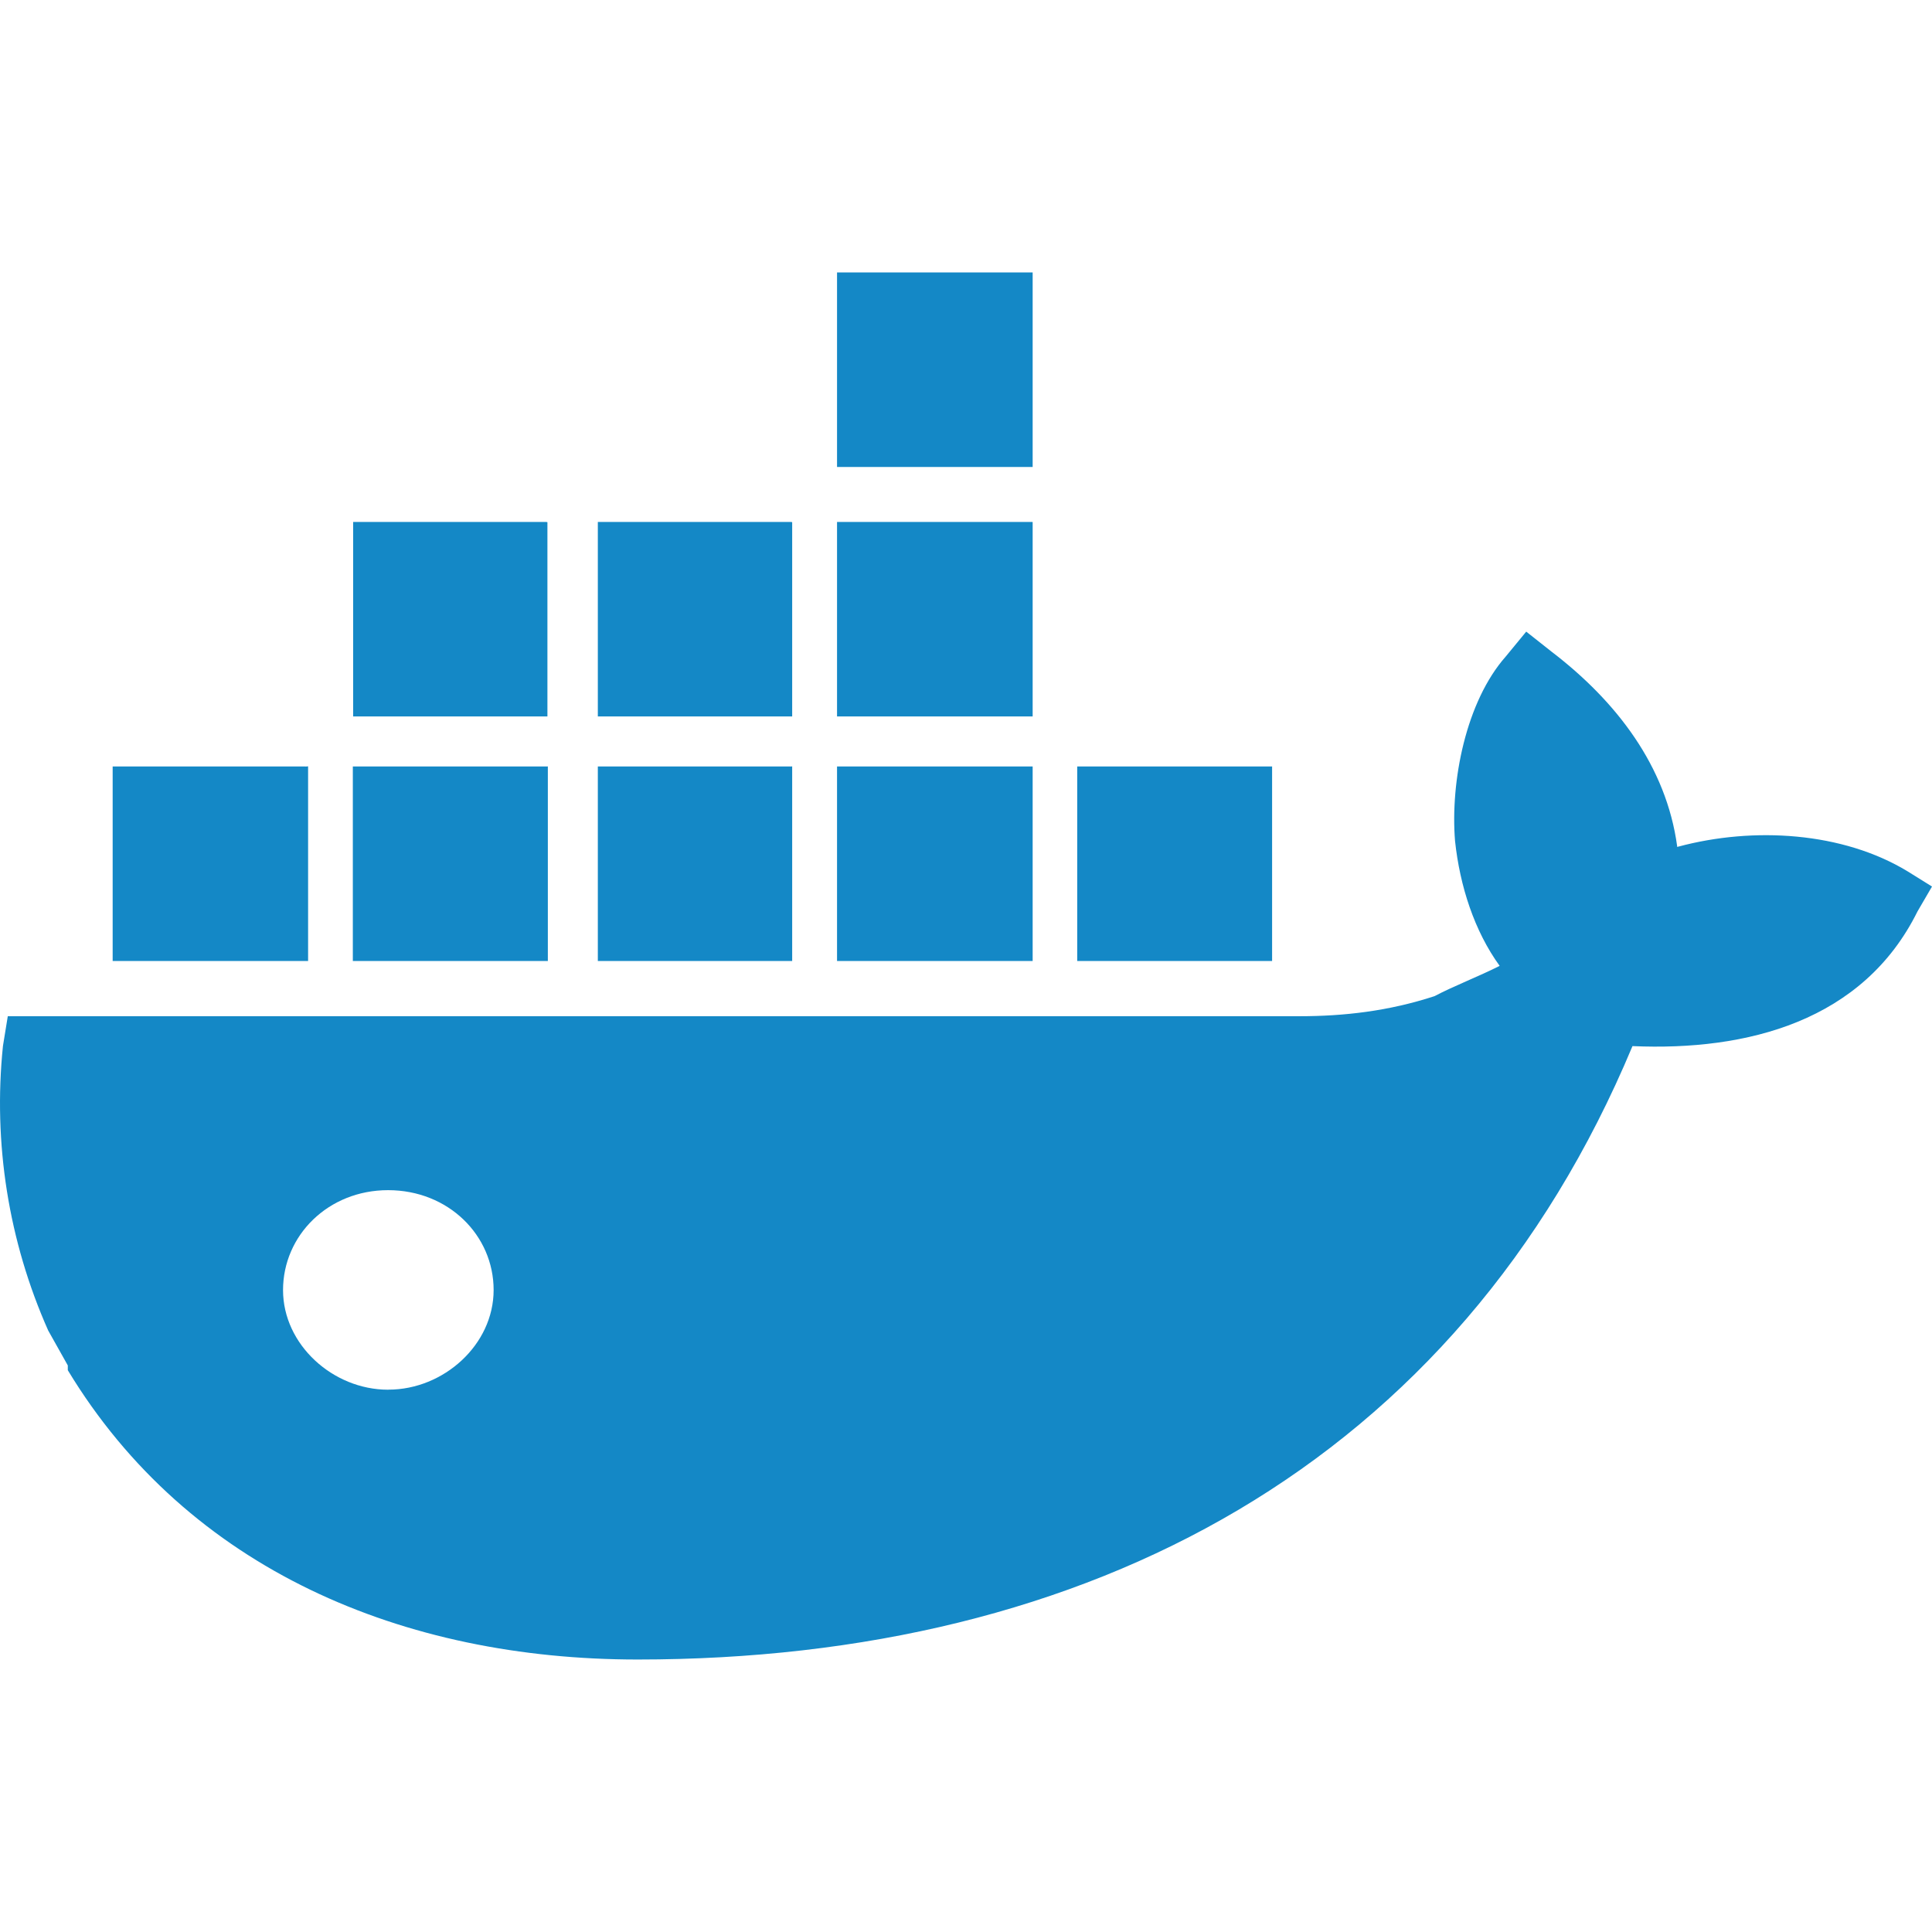
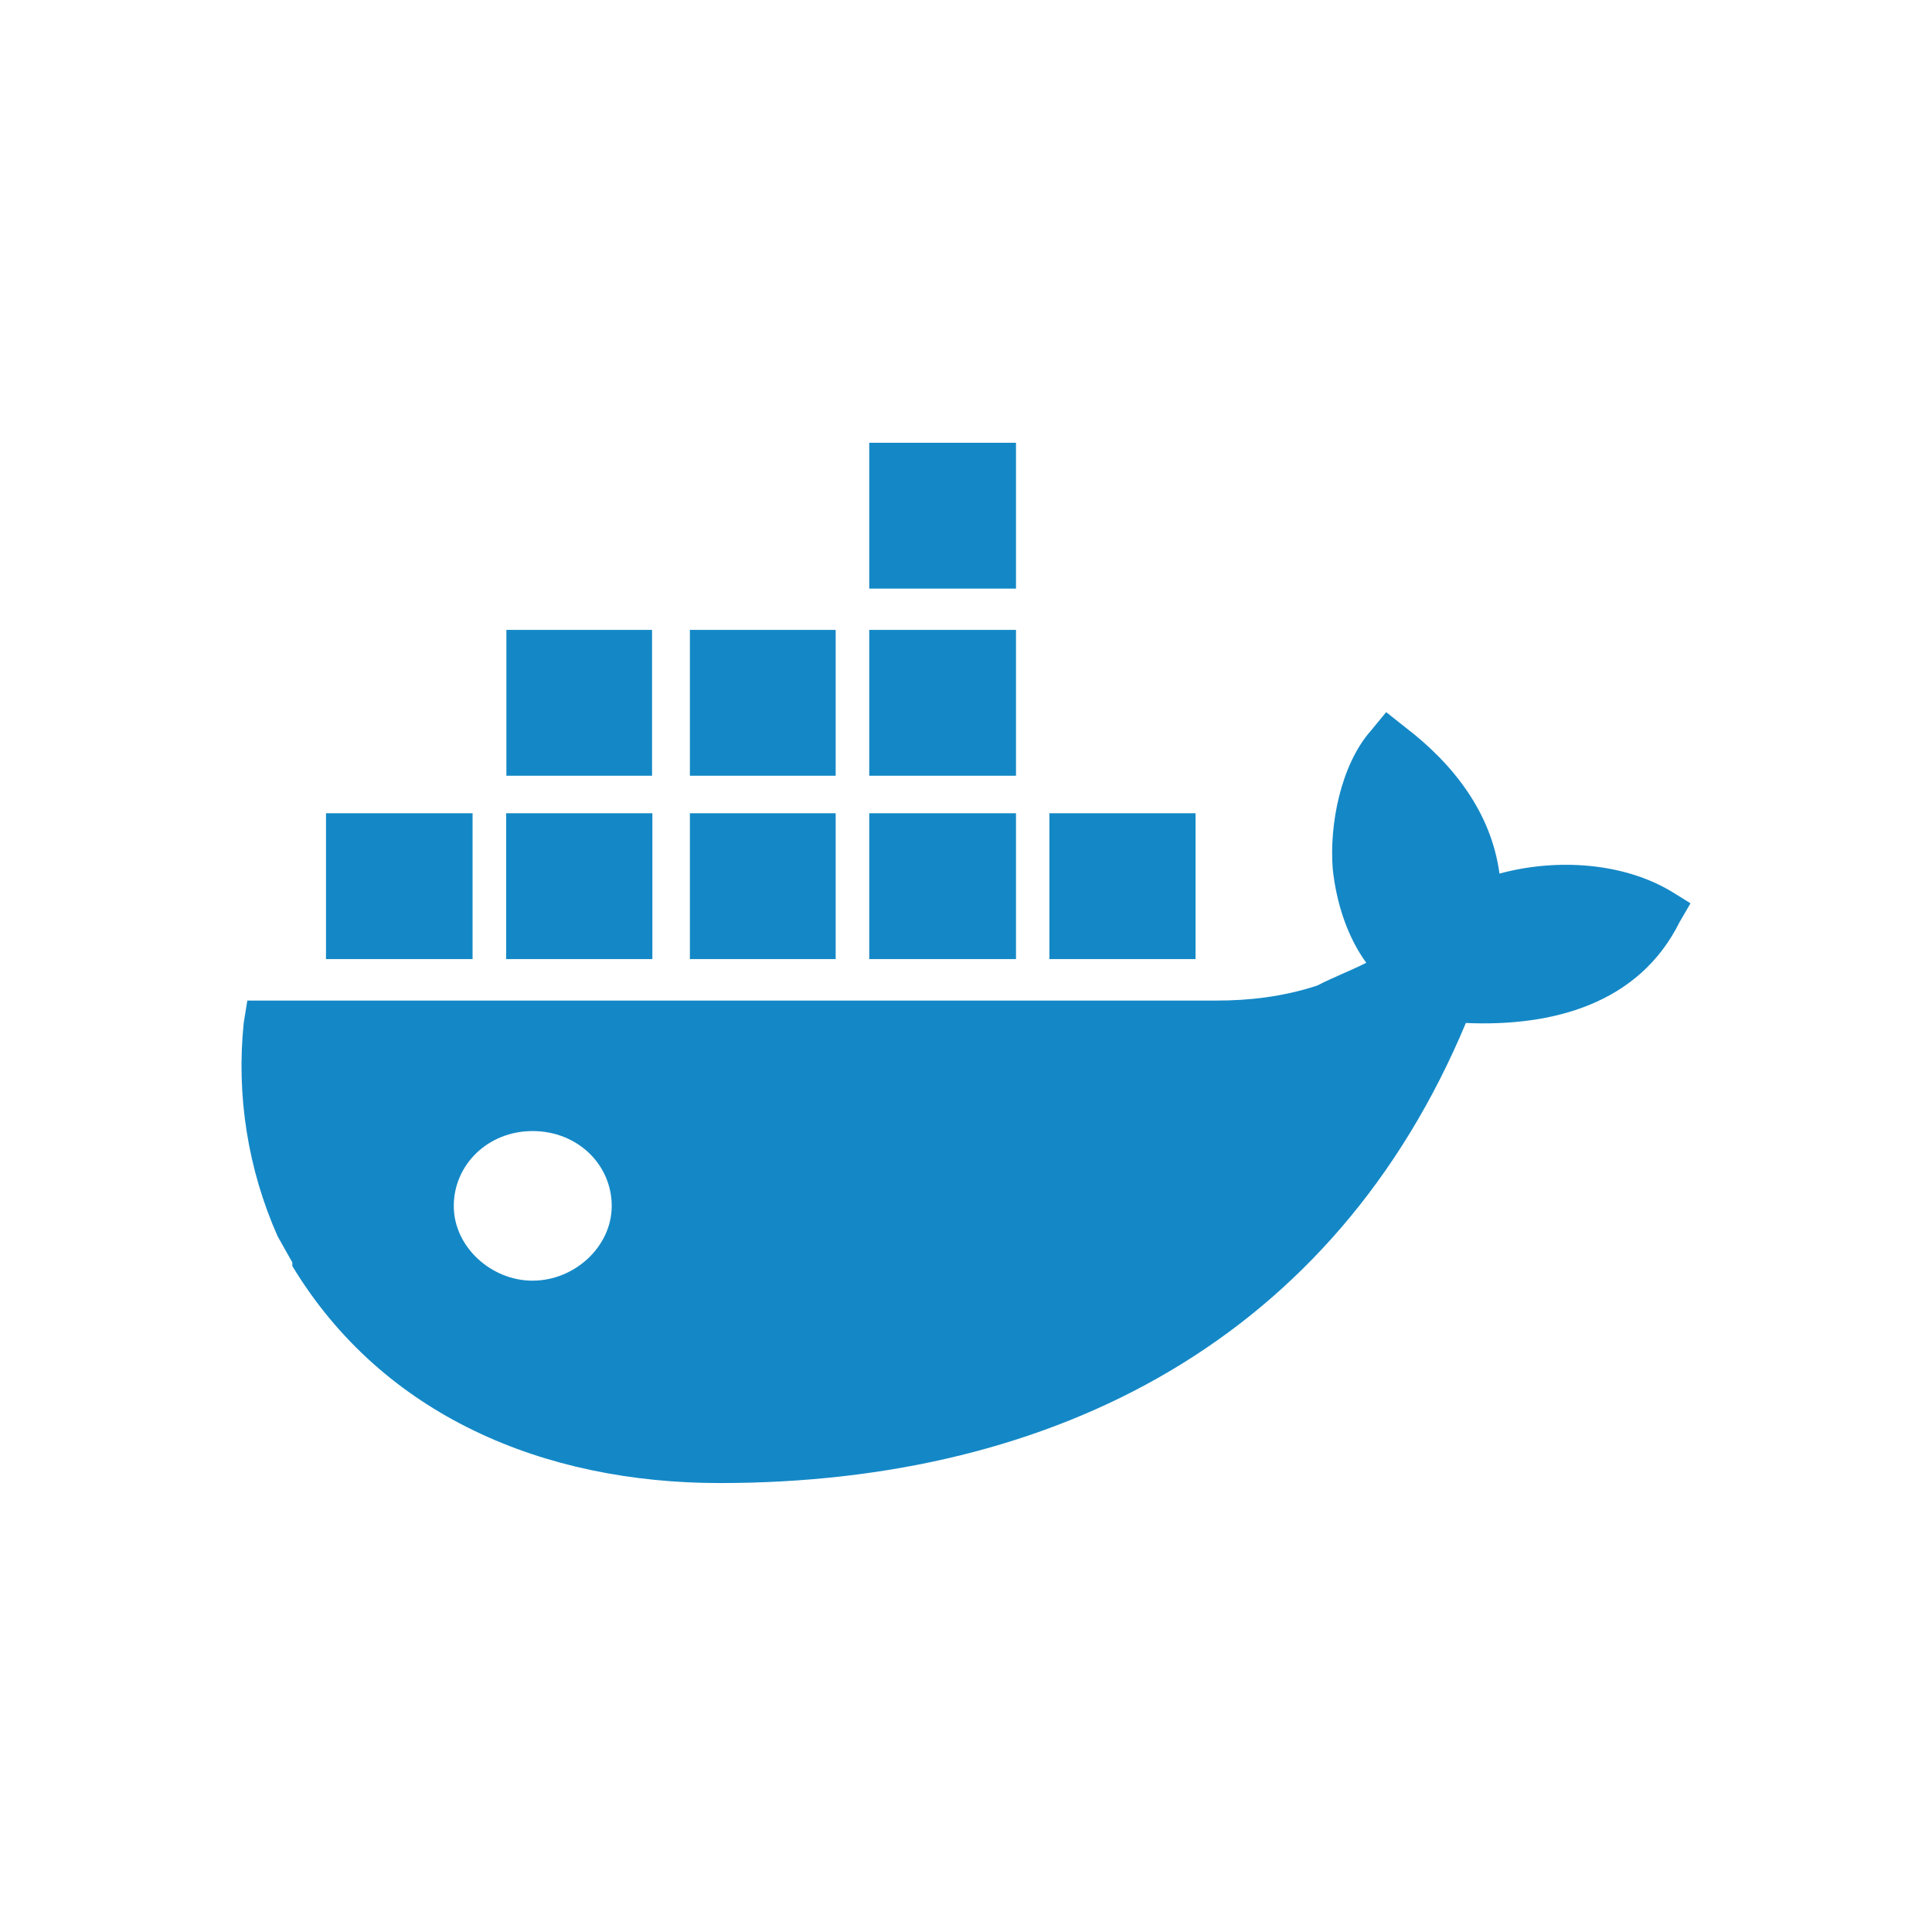
- <svg xmlns="http://www.w3.org/2000/svg" width="32px" height="32px" viewBox="0 0 32 32" version="1.1">
-   <g id="Docker" stroke="none" stroke-width="1" fill="none" fill-rule="evenodd">
-     <g id="docker" transform="translate(0, 4.512821)" fill="#1488C6" fill-rule="nonzero">
-       <path d="M6.427,18.505 C5.515,18.505 4.688,17.759 4.688,16.855 C4.688,15.95 5.435,15.2 6.428,15.2 C7.426,15.2 8.176,15.946 8.176,16.854 C8.176,17.761 7.347,18.504 6.436,18.504 L6.427,18.505 Z M27.779,9.503 C27.599,8.182 26.779,7.107 25.699,6.281 L25.279,5.949 L24.94,6.361 C24.281,7.107 24.02,8.429 24.1,9.416 C24.18,10.164 24.42,10.907 24.839,11.485 C24.5,11.657 24.082,11.817 23.759,11.987 C22.999,12.235 22.26,12.319 21.519,12.319 L0.129,12.319 L0.049,12.811 C-0.117,14.42 0.141,16.045 0.798,17.524 L1.123,18.103 L1.123,18.182 C3.123,21.488 6.684,22.974 10.561,22.974 C18.021,22.974 24.139,19.753 27.039,12.814 C28.94,12.897 30.859,12.402 31.76,10.583 L32,10.171 L31.6,9.922 C30.52,9.264 29.04,9.177 27.799,9.51 L27.775,9.513 L27.779,9.503 Z M17.101,8.182 L13.864,8.182 L13.864,11.404 L17.104,11.404 L17.104,8.18 L17.101,8.184 L17.101,8.182 Z M17.101,4.132 L13.864,4.132 L13.864,7.354 L17.104,7.354 L17.104,4.136 L17.101,4.132 Z M17.101,0 L13.864,0 L13.864,3.222 L17.104,3.222 L17.104,0 L17.101,0 L17.101,0 Z M21.062,8.182 L17.842,8.182 L17.842,11.404 L21.07,11.404 L21.07,8.18 L21.061,8.184 L21.062,8.182 Z M9.062,8.182 L5.844,8.182 L5.844,11.404 L9.074,11.404 L9.074,8.18 L9.061,8.184 L9.062,8.182 Z M13.102,8.182 L9.902,8.182 L9.902,11.404 L13.121,11.404 L13.121,8.18 L13.101,8.184 L13.102,8.182 Z M5.061,8.182 L1.866,8.182 L1.866,11.404 L5.103,11.404 L5.103,8.18 L5.063,8.184 L5.061,8.182 Z M13.102,4.132 L9.902,4.132 L9.902,7.354 L13.121,7.354 L13.121,4.136 L13.101,4.132 L13.102,4.132 Z M9.042,4.132 L5.849,4.132 L5.849,7.354 L9.067,7.354 L9.067,4.136 L9.046,4.132 L9.042,4.132 Z" id="形状" />
-     </g>
-   </g>
+ <svg xmlns="http://www.w3.org/2000/svg" width="48" height="48" viewBox="0 0 48 48" fill="none">
+   <path d="M13.231 31.818C12.205 31.818 11.274 30.979 11.274 29.962C11.274 28.944 12.115 28.101 13.232 28.101C14.354 28.101 15.198 28.939 15.198 29.96C15.198 30.981 14.265 31.817 13.24 31.817L13.231 31.818ZM37.252 21.691C37.049 20.205 36.127 18.995 34.911 18.067L34.439 17.693L34.057 18.157C33.316 18.995 33.022 20.482 33.112 21.593C33.202 22.434 33.472 23.27 33.944 23.92C33.562 24.115 33.092 24.294 32.729 24.485C31.874 24.765 31.042 24.859 30.208 24.859H6.145L6.055 25.413C5.869 27.223 6.159 29.05 6.897 30.714L7.263 31.365V31.455C9.513 35.174 13.519 36.846 17.881 36.846C26.274 36.846 33.156 33.222 36.419 25.416C38.557 25.509 40.716 24.952 41.73 22.906L42 22.442L41.55 22.163C40.335 21.422 38.669 21.324 37.274 21.699L37.247 21.702L37.252 21.691ZM25.239 20.205H21.596V23.829H25.242V20.203L25.239 20.207V20.205ZM25.239 15.649H21.596V19.273H25.242V15.653L25.239 15.649ZM25.239 11H21.596V14.624H25.242V11H25.239ZM29.694 20.205H26.072V23.829H29.703V20.203L29.693 20.207L29.694 20.205ZM16.195 20.205H12.575V23.829H16.208V20.203L16.194 20.207L16.195 20.205ZM20.74 20.205H17.14V23.829H20.762V20.203L20.739 20.207L20.74 20.205ZM11.694 20.205H8.099V23.829H11.741V20.203L11.696 20.207L11.694 20.205ZM20.74 15.649H17.14V19.273H20.762V15.653L20.739 15.649H20.74ZM16.172 15.649H12.581V19.273H16.2V15.653L16.177 15.649H16.172Z" fill="#1488C6" />
</svg>
